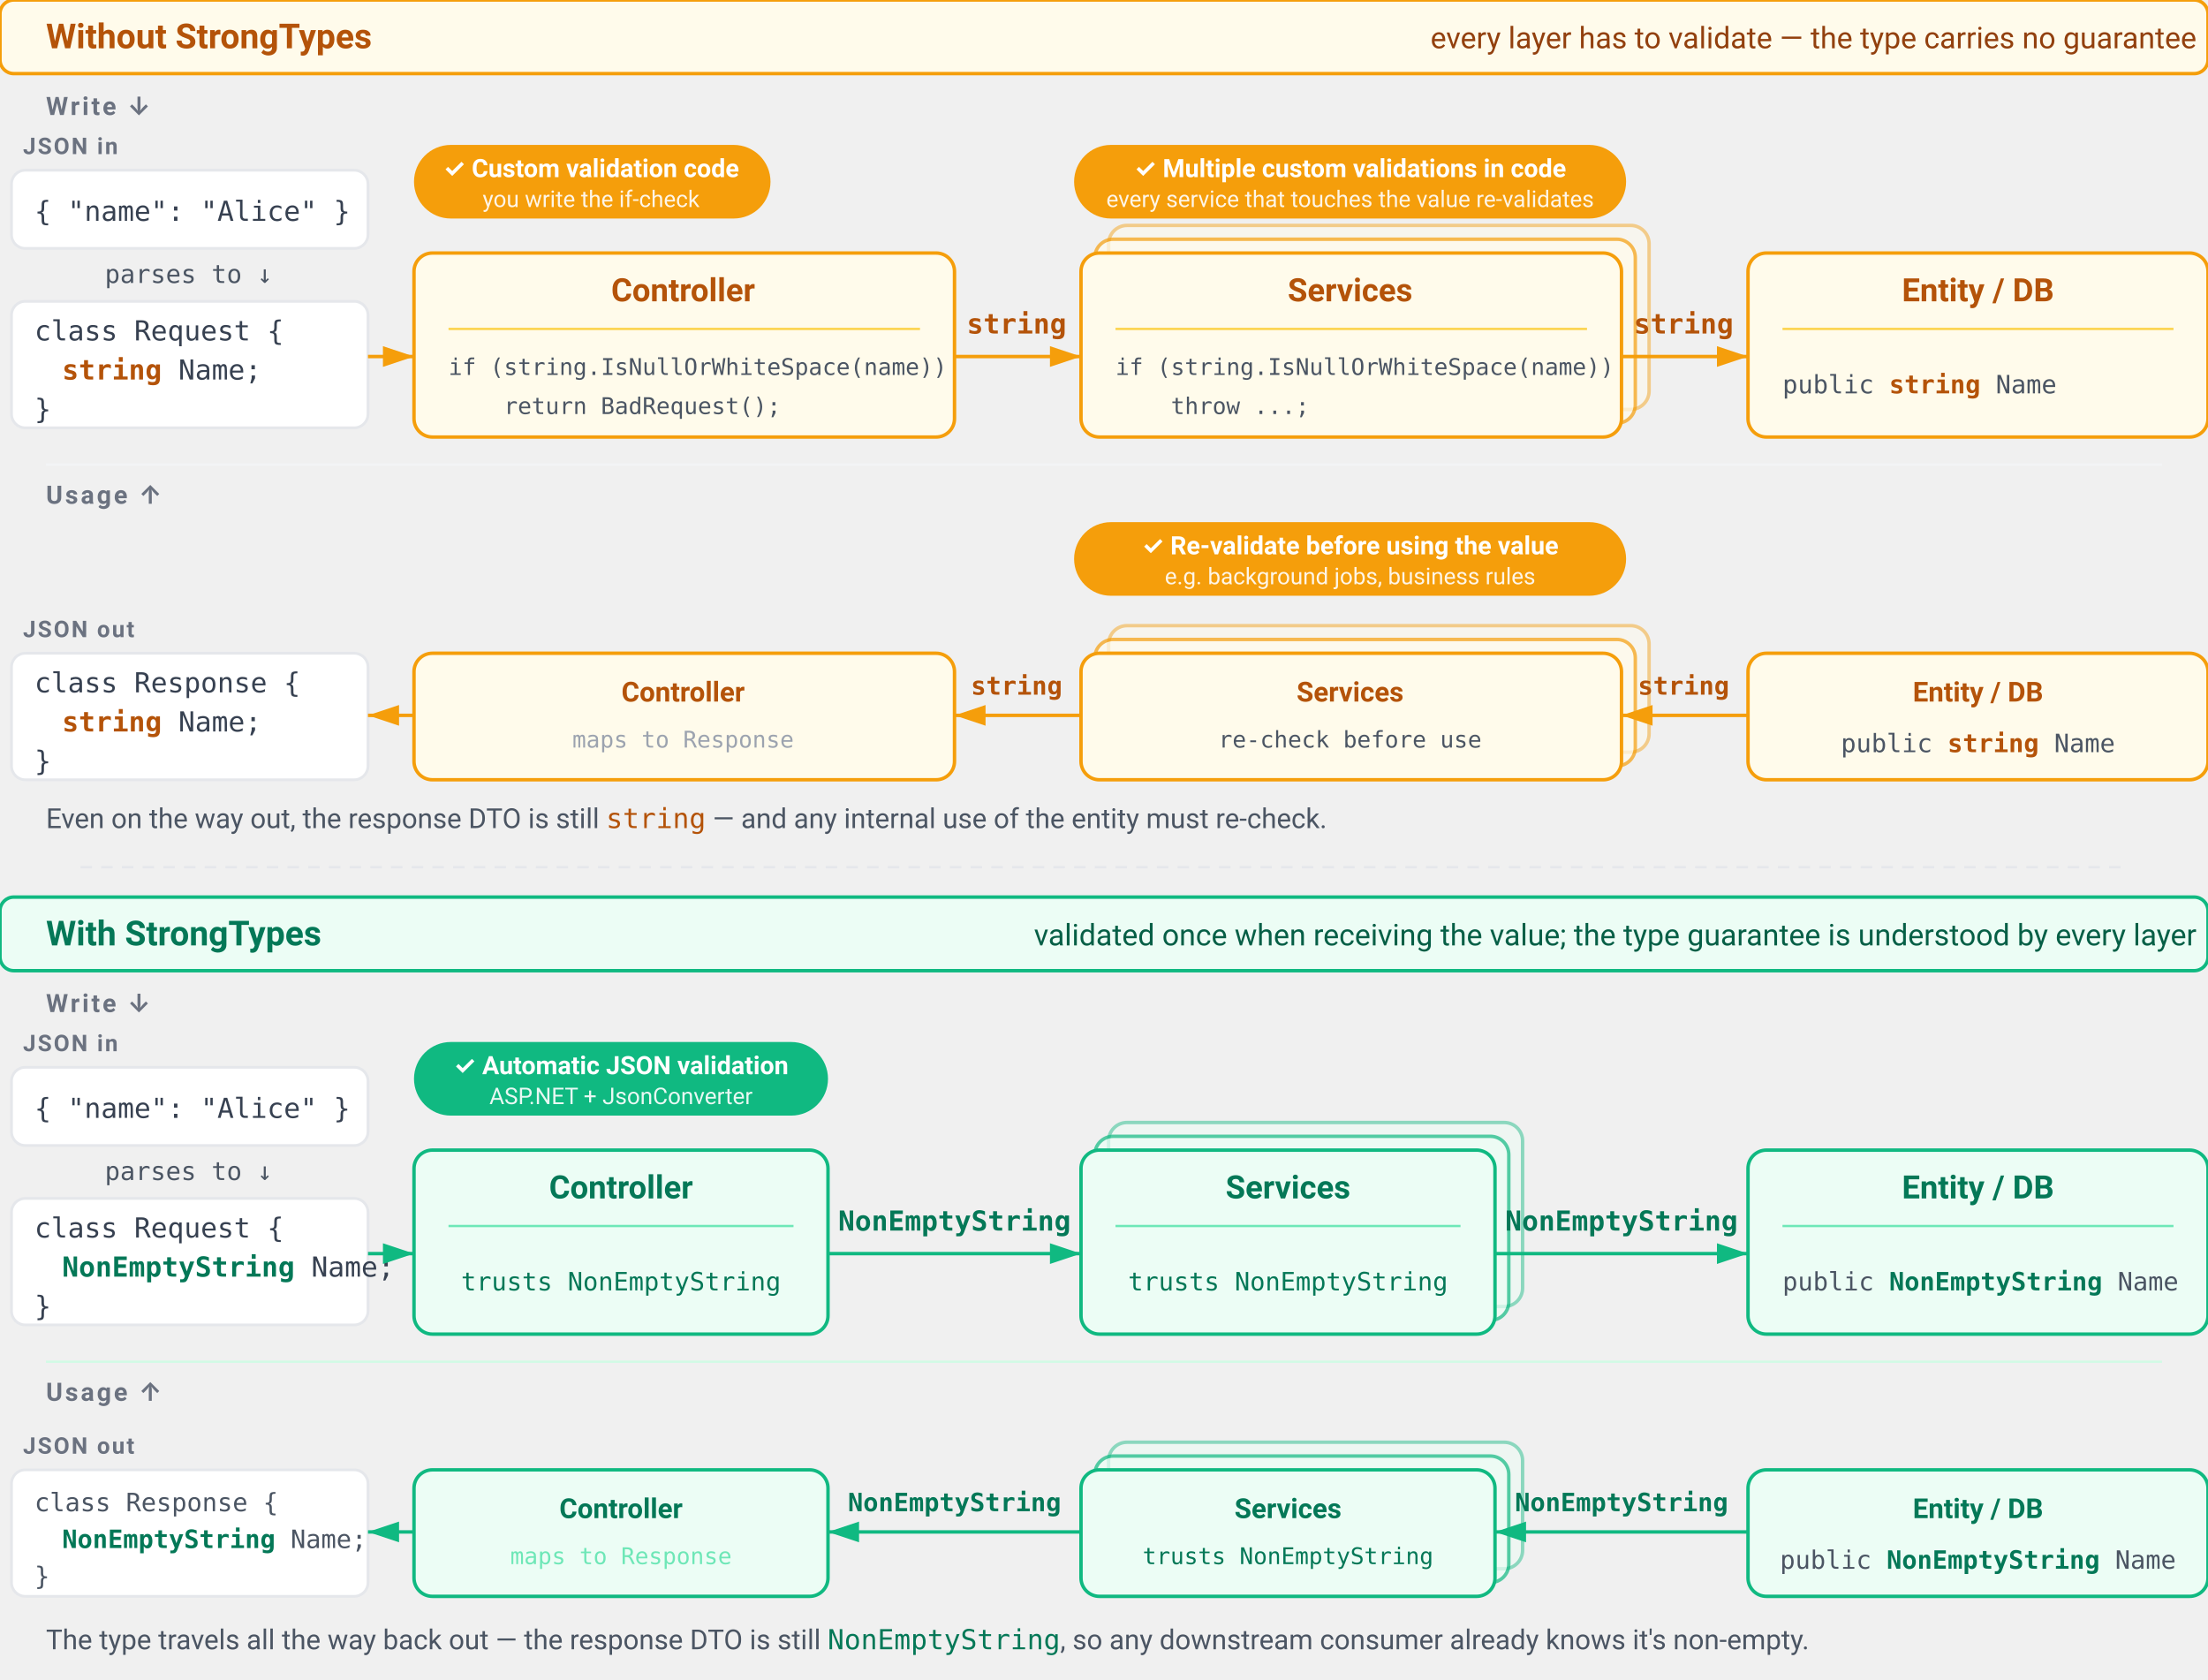
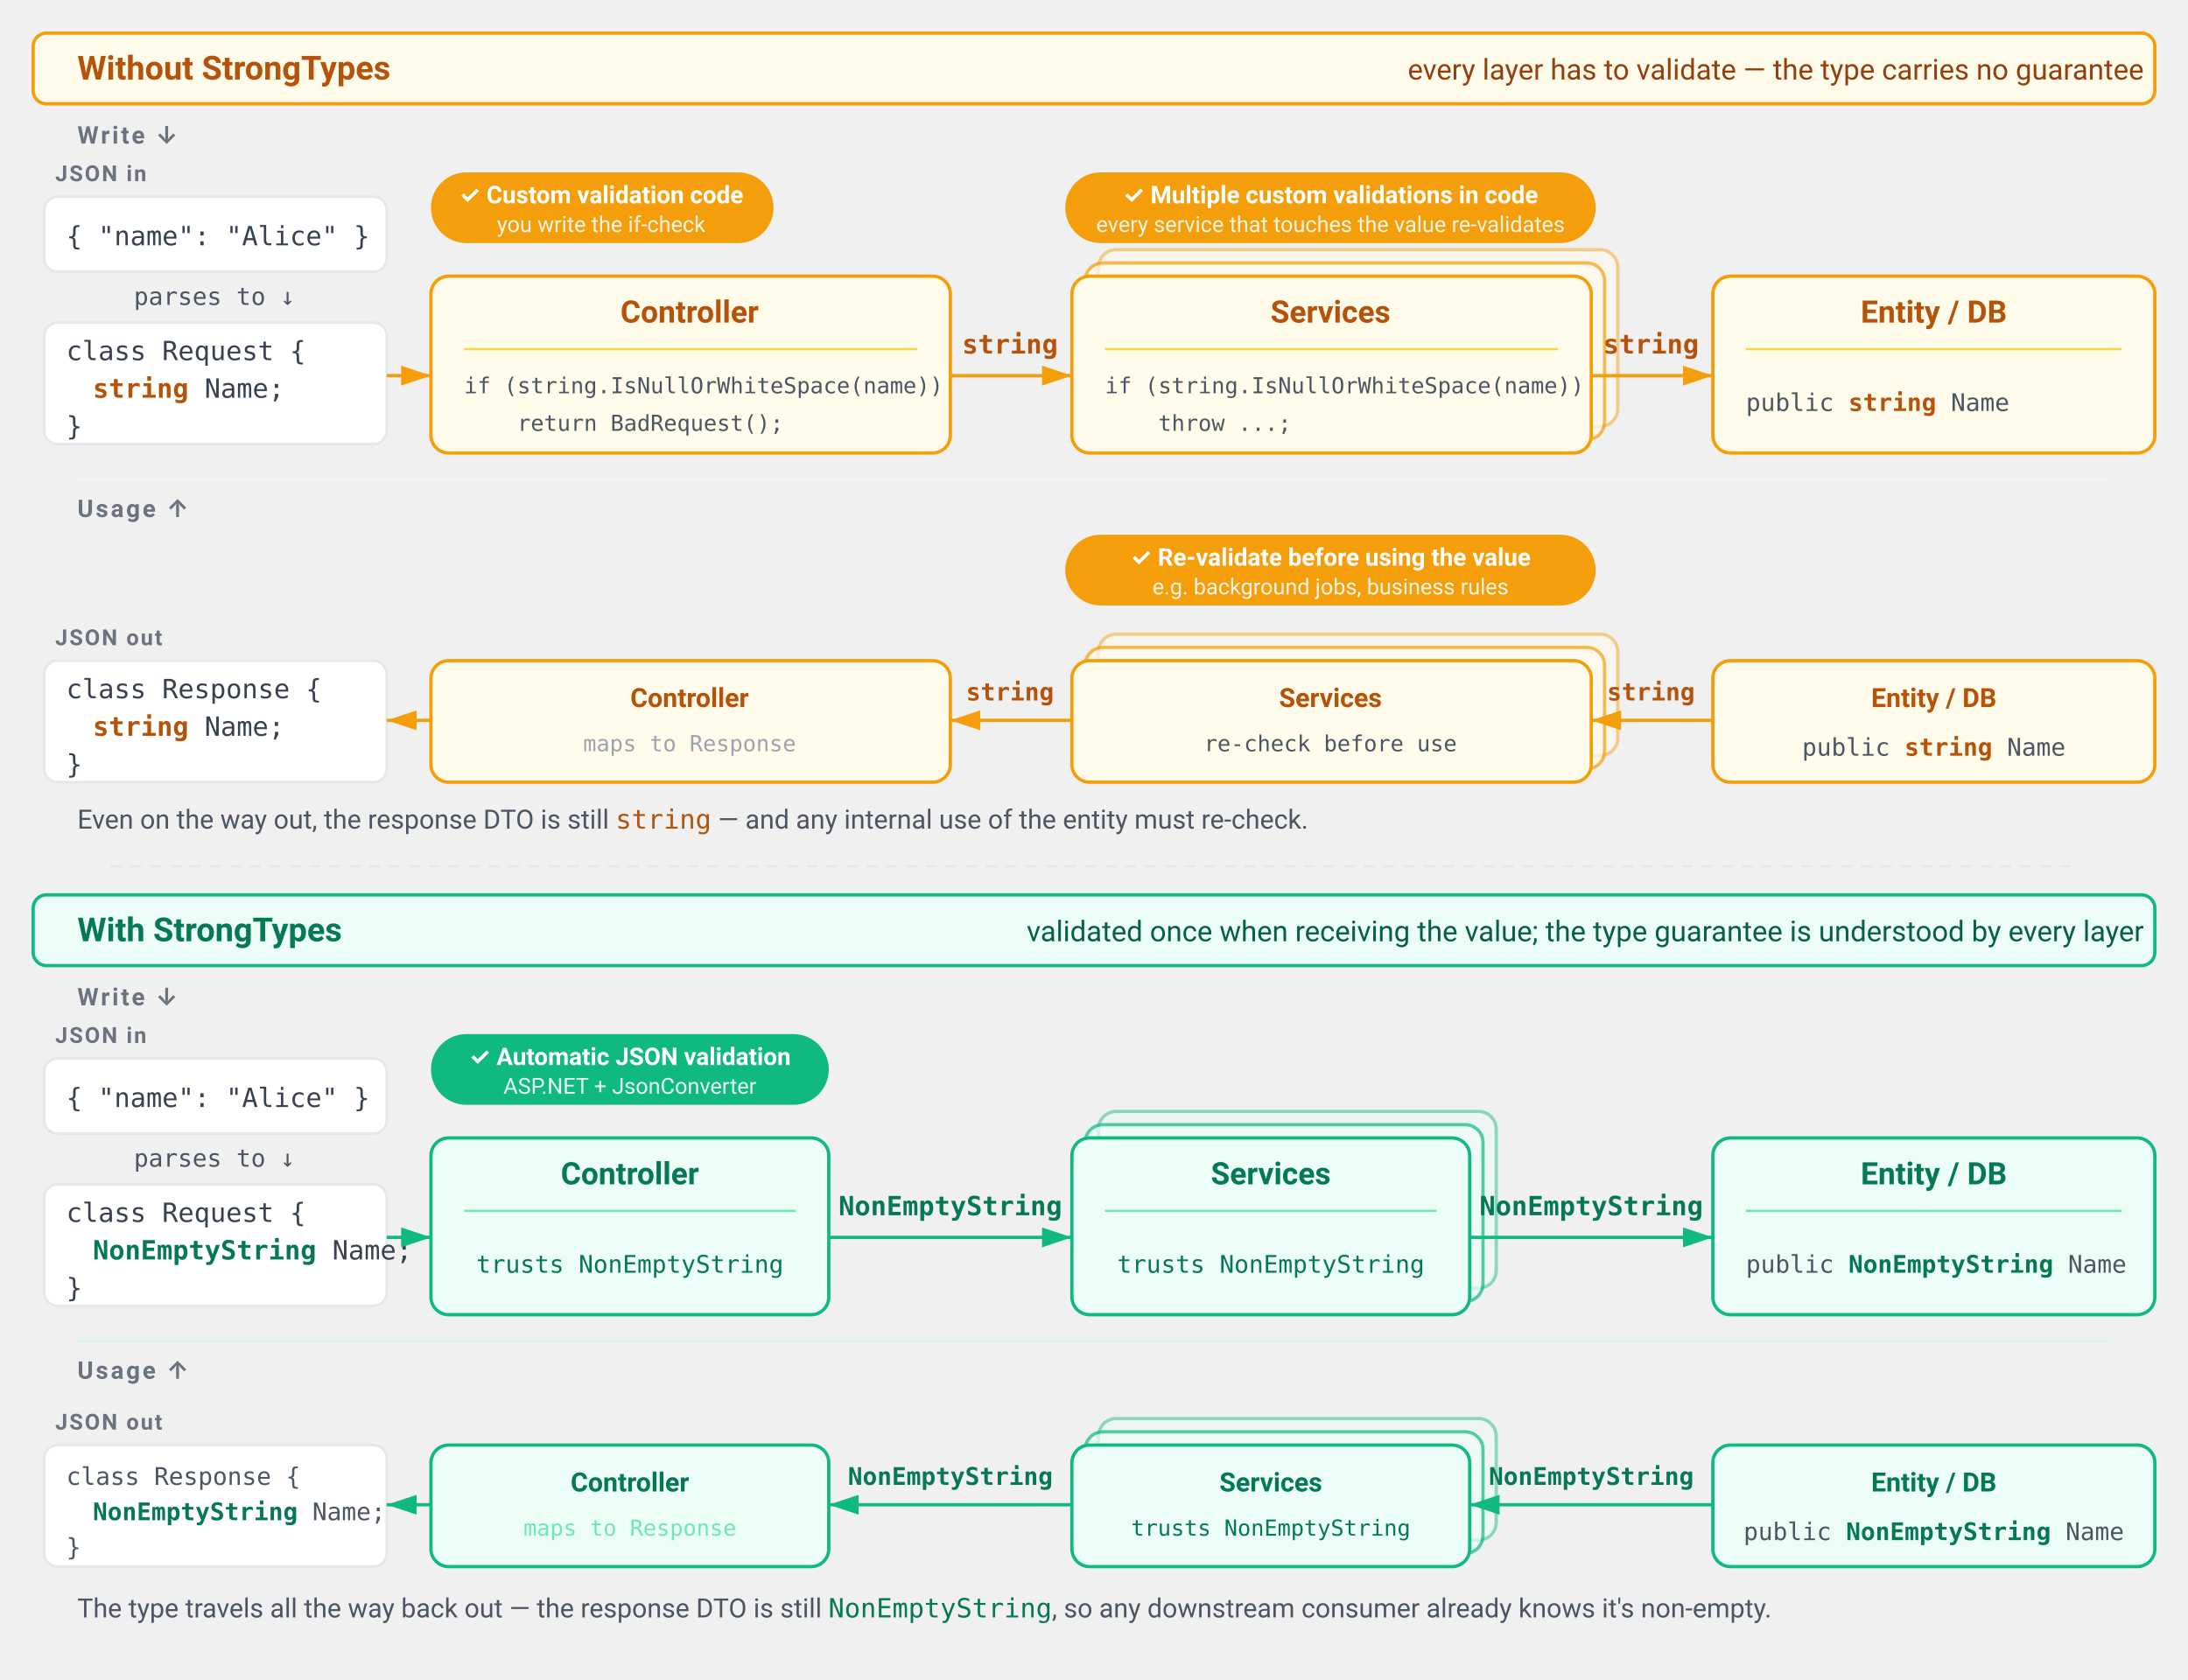
- <svg xmlns="http://www.w3.org/2000/svg" class="dark" viewBox="15 15 960 730" role="img" aria-label="Impact of StrongTypes on application validation boundaries">
+ <svg xmlns="http://www.w3.org/2000/svg" class="dark" viewBox="0 0 990 760" role="img" aria-label="Impact of StrongTypes on application validation boundaries">
  <style>
    .panel-title  { font: 700 15px -apple-system, BlinkMacSystemFont, 'Segoe UI', Roboto, sans-serif; }
    .panel-sub    { font: 13px -apple-system, BlinkMacSystemFont, 'Segoe UI', Roboto, sans-serif; }
    .layer-title  { font: 700 14px -apple-system, BlinkMacSystemFont, 'Segoe UI', Roboto, sans-serif; fill: #111827; }
    .layer-title-sm { font: 700 12px -apple-system, BlinkMacSystemFont, 'Segoe UI', Roboto, sans-serif; fill: #111827; }
    .mono         { font: 12px ui-monospace, SFMono-Regular, 'SF Mono', Menlo, Consolas, monospace; fill: #374151; }
    .mono-sm      { font: 11px ui-monospace, SFMono-Regular, 'SF Mono', Menlo, Consolas, monospace; fill: #4B5563; }
    .mono-xs      { font: 10px ui-monospace, SFMono-Regular, 'SF Mono', Menlo, Consolas, monospace; fill: #4B5563; }
    .external     { font: 600 10px -apple-system, BlinkMacSystemFont, 'Segoe UI', Roboto, sans-serif; fill: #6B7280; letter-spacing: 0.08em; text-transform: uppercase; }
    .flow-tag     { font: 700 11px -apple-system, BlinkMacSystemFont, 'Segoe UI', Roboto, sans-serif; fill: #6B7280; letter-spacing: 0.1em; text-transform: uppercase; }
    .type-label   { font: 600 12px ui-monospace, SFMono-Regular, 'SF Mono', Menlo, Consolas, monospace; }
    .type-label-sm { font: 600 11px ui-monospace, SFMono-Regular, 'SF Mono', Menlo, Consolas, monospace; }
    .badge-head   { font: 700 11px -apple-system, BlinkMacSystemFont, 'Segoe UI', Roboto, sans-serif; fill: #FFFFFF; }
    .badge-sub    { font: 10px -apple-system, BlinkMacSystemFont, 'Segoe UI', Roboto, sans-serif; fill: #FFFFFF; opacity: 0.9; }
    .note         { font: 12px -apple-system, BlinkMacSystemFont, 'Segoe UI', Roboto, sans-serif; fill: #4B5563; }

    /* Semantic shape classes — override inline presentation attributes via the cascade */
    .pill-bg       { fill: #FFFFFF; }
    .pill-border   { stroke: #E5E7EB; }

    .amber-bg      { fill: #FFFBEB; }
    .amber-border  { stroke: #F59E0B; }
    .amber-solid   { fill: #F59E0B; }
    .amber-line    { stroke: #FCD34D; }
    .amber-text    { fill: #B45309; }
    .amber-text-strong { fill: #92400E; }

    .green-bg      { fill: #ECFDF5; }
    .green-border  { stroke: #10B981; }
    .green-solid   { fill: #10B981; }
    .green-line    { stroke: #6EE7B7; }
    .green-line-soft { stroke: #D1FAE5; }
    .green-text    { fill: #047857; }
    .green-text-strong { fill: #065F46; }
    .green-muted   { fill: #6EE7B7; }

    .divider-soft  { stroke: #F3F4F6; }
    .divider-mid   { stroke: #E5E7EB; }
    .muted-text    { fill: #9CA3AF; }

    :where(.dark) {
      .pill-bg       { fill: #161b22; }
      .pill-border   { stroke: #30363d; }

      .amber-bg      { fill: #2a1f0a; }
      .amber-line    { stroke: #78350F; }
      .amber-text    { fill: #FCD34D; }
      .amber-text-strong { fill: #FDE68A; }

      .green-bg      { fill: #0a2618; }
      .green-line    { stroke: #065F46; }
      .green-line-soft { stroke: #064E3B; }
      .green-text    { fill: #34D399; }
      .green-text-strong { fill: #6EE7B7; }
      .green-muted   { fill: #065F46; }

      .divider-soft  { stroke: #21262d; }
      .divider-mid   { stroke: #30363d; }
      .muted-text    { fill: #6e7681; }

      .layer-title    { fill: #e6edf3; }
      .layer-title-sm { fill: #e6edf3; }
      .mono           { fill: #c9d1d9; }
      .mono-sm        { fill: #8b949e; }
      .mono-xs        { fill: #8b949e; }
      .external       { fill: #8b949e; }
      .flow-tag       { fill: #8b949e; }
      .note           { fill: #8b949e; }
    }
  </style>
  <defs>
    <marker id="imp-arrow-amber" markerWidth="10" markerHeight="10" refX="9" refY="3" orient="auto" markerUnits="strokeWidth">
      <path d="M 0,0 L 9,3 L 0,6 z" fill="#F59E0B" />
    </marker>
    <marker id="imp-arrow-green" markerWidth="10" markerHeight="10" refX="9" refY="3" orient="auto" markerUnits="strokeWidth">
      <path d="M 0,0 L 9,3 L 0,6 z" fill="#10B981" />
    </marker>
  </defs>
  <g>
    <rect class="amber-bg amber-border" x="15" y="15" width="960" height="32" rx="6" stroke-width="1.5" />
    <text class="panel-title amber-text" x="35" y="36">Without StrongTypes</text>
    <text class="panel-sub amber-text-strong" x="970" y="36" text-anchor="end">every layer has to validate — the type carries no guarantee</text>
    <text class="flow-tag" x="35" y="65">Write ↓</text>
    <text class="external" x="25" y="82">JSON in</text>
    <rect class="pill-bg pill-border" x="20" y="89" width="155" height="34" rx="6" stroke-width="1.2" />
    <text class="mono" x="30" y="111">{ "name": "Alice" }</text>
    <text class="mono-sm" x="97" y="138" text-anchor="middle">parses to ↓</text>
    <rect class="pill-bg pill-border" x="20" y="146" width="155" height="55" rx="6" stroke-width="1.2" />
    <text class="mono" x="30" y="163">class Request {</text>
    <text class="mono" x="42" y="180">
      <tspan class="amber-text" font-weight="600">string</tspan> Name;</text>
    <text class="mono" x="30" y="197">}</text>
    <rect class="amber-solid" x="195" y="78" width="155" height="32" rx="16" />
    <text class="badge-head" x="272" y="92" text-anchor="middle">✓ Custom validation code</text>
    <text class="badge-sub" x="272" y="105" text-anchor="middle">you write the if-check</text>
    <line x1="175" y1="170" x2="195" y2="170" stroke="#F59E0B" stroke-width="1.5" marker-end="url(#imp-arrow-amber)" />
    <rect class="amber-bg amber-border" x="195" y="125" width="235" height="80" rx="8" stroke-width="1.5" />
    <text class="layer-title amber-text" x="312" y="146" text-anchor="middle">Controller</text>
    <line class="amber-line" x1="210" y1="158" x2="415" y2="158" stroke-width="1" />
    <text class="mono-xs" x="210" y="178">if (string.IsNullOrWhiteSpace(name))</text>
    <text class="mono-xs" x="210" y="195" xml:space="preserve">    return BadRequest();</text>
    <rect class="amber-solid" x="482" y="78" width="240" height="32" rx="16" />
    <text class="badge-head" x="602" y="92" text-anchor="middle">✓ Multiple custom validations in code</text>
    <text class="badge-sub" x="602" y="105" text-anchor="middle">every service that touches the value re-validates</text>
    <line x1="430" y1="170" x2="485" y2="170" stroke="#F59E0B" stroke-width="1.5" marker-end="url(#imp-arrow-amber)" />
    <text class="type-label amber-text" x="457" y="160" text-anchor="middle">string</text>
    <rect class="amber-bg amber-border" x="497" y="113" width="235" height="80" rx="8" stroke-width="1.5" opacity="0.45" />
    <rect class="amber-bg amber-border" x="491" y="119" width="235" height="80" rx="8" stroke-width="1.5" opacity="0.7" />
    <rect class="amber-bg amber-border" x="485" y="125" width="235" height="80" rx="8" stroke-width="1.5" />
    <text class="layer-title amber-text" x="602" y="146" text-anchor="middle">Services</text>
    <line class="amber-line" x1="500" y1="158" x2="705" y2="158" stroke-width="1" />
    <text class="mono-xs" x="500" y="178">if (string.IsNullOrWhiteSpace(name))</text>
    <text class="mono-xs" x="500" y="195" xml:space="preserve">    throw ...;</text>
    <line x1="720" y1="170" x2="775" y2="170" stroke="#F59E0B" stroke-width="1.5" marker-end="url(#imp-arrow-amber)" />
    <text class="type-label amber-text" x="747" y="160" text-anchor="middle">string</text>
    <rect class="amber-bg amber-border" x="775" y="125" width="200" height="80" rx="8" stroke-width="1.5" />
    <text class="layer-title amber-text" x="875" y="146" text-anchor="middle">Entity / DB</text>
    <line class="amber-line" x1="790" y1="158" x2="960" y2="158" stroke-width="1" />
    <text class="mono-sm" x="790" y="186">public <tspan class="amber-text" font-weight="600">string</tspan> Name</text>
    <line class="divider-soft" x1="35" y1="217" x2="955" y2="217" stroke-width="1" />
    <text class="flow-tag" x="35" y="234">Usage ↑</text>
    <rect class="amber-solid" x="482" y="242" width="240" height="32" rx="16" />
    <text class="badge-head" x="602" y="256" text-anchor="middle">✓ Re-validate before using the value</text>
    <text class="badge-sub" x="602" y="269" text-anchor="middle">e.g. background jobs, business rules</text>
    <text class="external" x="25" y="292">JSON out</text>
    <rect class="pill-bg pill-border" x="20" y="299" width="155" height="55" rx="6" stroke-width="1.2" />
    <text class="mono" x="30" y="316">class Response {</text>
    <text class="mono" x="42" y="333">
      <tspan class="amber-text" font-weight="600">string</tspan> Name;</text>
    <text class="mono" x="30" y="350">}</text>
    <rect class="amber-bg amber-border" x="195" y="299" width="235" height="55" rx="8" stroke-width="1.5" />
    <text class="layer-title-sm amber-text" x="312" y="320" text-anchor="middle">Controller</text>
    <text class="mono-xs muted-text" x="312" y="340" text-anchor="middle" font-style="italic">maps to Response</text>
    <rect class="amber-bg amber-border" x="497" y="287" width="235" height="55" rx="8" stroke-width="1.5" opacity="0.45" />
    <rect class="amber-bg amber-border" x="491" y="293" width="235" height="55" rx="8" stroke-width="1.5" opacity="0.7" />
    <rect class="amber-bg amber-border" x="485" y="299" width="235" height="55" rx="8" stroke-width="1.5" />
    <text class="layer-title-sm amber-text" x="602" y="320" text-anchor="middle">Services</text>
    <text class="mono-xs" x="602" y="340" text-anchor="middle">re-check before use</text>
    <rect class="amber-bg amber-border" x="775" y="299" width="200" height="55" rx="8" stroke-width="1.5" />
    <text class="layer-title-sm amber-text" x="875" y="320" text-anchor="middle">Entity / DB</text>
    <text class="mono-sm" x="875" y="342" text-anchor="middle">public <tspan class="amber-text" font-weight="600">string</tspan> Name</text>
    <line x1="775" y1="326" x2="720" y2="326" stroke="#F59E0B" stroke-width="1.5" marker-end="url(#imp-arrow-amber)" />
    <text class="type-label-sm amber-text" x="747" y="317" text-anchor="middle">string</text>
    <line x1="485" y1="326" x2="430" y2="326" stroke="#F59E0B" stroke-width="1.5" marker-end="url(#imp-arrow-amber)" />
    <text class="type-label-sm amber-text" x="457" y="317" text-anchor="middle">string</text>
    <line x1="195" y1="326" x2="175" y2="326" stroke="#F59E0B" stroke-width="1.5" marker-end="url(#imp-arrow-amber)" />
    <text class="note" x="35" y="375">Even on the way out, the response DTO is still <tspan class="amber-text" font-family="ui-monospace, Menlo, Consolas, monospace">string</tspan> — and any internal use of the entity must re-check.</text>
  </g>
  <line class="divider-mid" x1="50" y1="392" x2="940" y2="392" stroke-width="1" stroke-dasharray="5 4" />
  <g transform="translate(0, 390)">
    <rect class="green-bg green-border" x="15" y="15" width="960" height="32" rx="6" stroke-width="1.5" />
    <text class="panel-title green-text" x="35" y="36">With StrongTypes</text>
    <text class="panel-sub green-text-strong" x="970" y="36" text-anchor="end">validated once when receiving the value; the type guarantee is understood by every layer</text>
    <text class="flow-tag" x="35" y="65">Write ↓</text>
    <text class="external" x="25" y="82">JSON in</text>
    <rect class="pill-bg pill-border" x="20" y="89" width="155" height="34" rx="6" stroke-width="1.2" />
    <text class="mono" x="30" y="111">{ "name": "Alice" }</text>
    <text class="mono-sm" x="97" y="138" text-anchor="middle">parses to ↓</text>
    <rect class="pill-bg pill-border" x="20" y="146" width="155" height="55" rx="6" stroke-width="1.2" />
    <text class="mono" x="30" y="163">class Request {</text>
    <text class="mono" x="42" y="180">
      <tspan class="green-text" font-weight="600">NonEmptyString</tspan> Name;</text>
    <text class="mono" x="30" y="197">}</text>
    <rect class="green-solid" x="195" y="78" width="180" height="32" rx="16" />
    <text class="badge-head" x="285" y="92" text-anchor="middle">✓ Automatic JSON validation</text>
    <text class="badge-sub" x="285" y="105" text-anchor="middle">ASP.NET + JsonConverter</text>
    <line x1="175" y1="170" x2="195" y2="170" stroke="#10B981" stroke-width="1.5" marker-end="url(#imp-arrow-green)" />
    <rect class="green-bg green-border" x="195" y="125" width="180" height="80" rx="8" stroke-width="1.5" />
    <text class="layer-title green-text" x="285" y="146" text-anchor="middle">Controller</text>
    <line class="green-line" x1="210" y1="158" x2="360" y2="158" stroke-width="1" />
    <text class="mono-sm green-text" x="285" y="186" text-anchor="middle">trusts NonEmptyString</text>
    <line x1="375" y1="170" x2="485" y2="170" stroke="#10B981" stroke-width="1.5" marker-end="url(#imp-arrow-green)" />
    <text class="type-label green-text" x="430" y="160" text-anchor="middle">NonEmptyString</text>
    <rect class="green-bg green-border" x="497" y="113" width="180" height="80" rx="8" stroke-width="1.5" opacity="0.45" />
    <rect class="green-bg green-border" x="491" y="119" width="180" height="80" rx="8" stroke-width="1.5" opacity="0.7" />
    <rect class="green-bg green-border" x="485" y="125" width="180" height="80" rx="8" stroke-width="1.5" />
    <text class="layer-title green-text" x="575" y="146" text-anchor="middle">Services</text>
    <line class="green-line" x1="500" y1="158" x2="650" y2="158" stroke-width="1" />
    <text class="mono-sm green-text" x="575" y="186" text-anchor="middle">trusts NonEmptyString</text>
    <line x1="665" y1="170" x2="775" y2="170" stroke="#10B981" stroke-width="1.5" marker-end="url(#imp-arrow-green)" />
    <text class="type-label green-text" x="720" y="160" text-anchor="middle">NonEmptyString</text>
    <rect class="green-bg green-border" x="775" y="125" width="200" height="80" rx="8" stroke-width="1.5" />
    <text class="layer-title green-text" x="875" y="146" text-anchor="middle">Entity / DB</text>
    <line class="green-line" x1="790" y1="158" x2="960" y2="158" stroke-width="1" />
    <text class="mono-sm" x="790" y="186">public <tspan class="green-text" font-weight="600">NonEmptyString</tspan> Name</text>
    <line class="green-line-soft" x1="35" y1="217" x2="955" y2="217" stroke-width="1" />
    <text class="flow-tag" x="35" y="234">Usage ↑</text>
    <text class="external" x="25" y="257">JSON out</text>
    <rect class="pill-bg pill-border" x="20" y="264" width="155" height="55" rx="6" stroke-width="1.2" />
    <text class="mono-sm" x="30" y="282">class Response {</text>
    <text class="mono-sm" x="42" y="298">
      <tspan class="green-text" font-weight="600">NonEmptyString</tspan> Name;</text>
    <text class="mono-sm" x="30" y="314">}</text>
    <rect class="green-bg green-border" x="195" y="264" width="180" height="55" rx="8" stroke-width="1.5" />
    <text class="layer-title-sm green-text" x="285" y="285" text-anchor="middle">Controller</text>
    <text class="mono-xs green-muted" x="285" y="305" text-anchor="middle" font-style="italic">maps to Response</text>
    <rect class="green-bg green-border" x="497" y="252" width="180" height="55" rx="8" stroke-width="1.5" opacity="0.45" />
    <rect class="green-bg green-border" x="491" y="258" width="180" height="55" rx="8" stroke-width="1.5" opacity="0.7" />
    <rect class="green-bg green-border" x="485" y="264" width="180" height="55" rx="8" stroke-width="1.5" />
    <text class="layer-title-sm green-text" x="575" y="285" text-anchor="middle">Services</text>
    <text class="mono-xs green-text" x="575" y="305" text-anchor="middle">trusts NonEmptyString</text>
    <rect class="green-bg green-border" x="775" y="264" width="200" height="55" rx="8" stroke-width="1.5" />
    <text class="layer-title-sm green-text" x="875" y="285" text-anchor="middle">Entity / DB</text>
    <text class="mono-sm" x="875" y="307" text-anchor="middle">public <tspan class="green-text" font-weight="600">NonEmptyString</tspan> Name</text>
    <line x1="775" y1="291" x2="665" y2="291" stroke="#10B981" stroke-width="1.5" marker-end="url(#imp-arrow-green)" />
    <text class="type-label-sm green-text" x="720" y="282" text-anchor="middle">NonEmptyString</text>
    <line x1="485" y1="291" x2="375" y2="291" stroke="#10B981" stroke-width="1.5" marker-end="url(#imp-arrow-green)" />
    <text class="type-label-sm green-text" x="430" y="282" text-anchor="middle">NonEmptyString</text>
    <line x1="195" y1="291" x2="175" y2="291" stroke="#10B981" stroke-width="1.5" marker-end="url(#imp-arrow-green)" />
    <text class="note" x="35" y="342">The type travels all the way back out — the response DTO is still <tspan class="green-text" font-family="ui-monospace, Menlo, Consolas, monospace">NonEmptyString</tspan>, so any downstream consumer already knows it's non-empty.</text>
  </g>
</svg>
